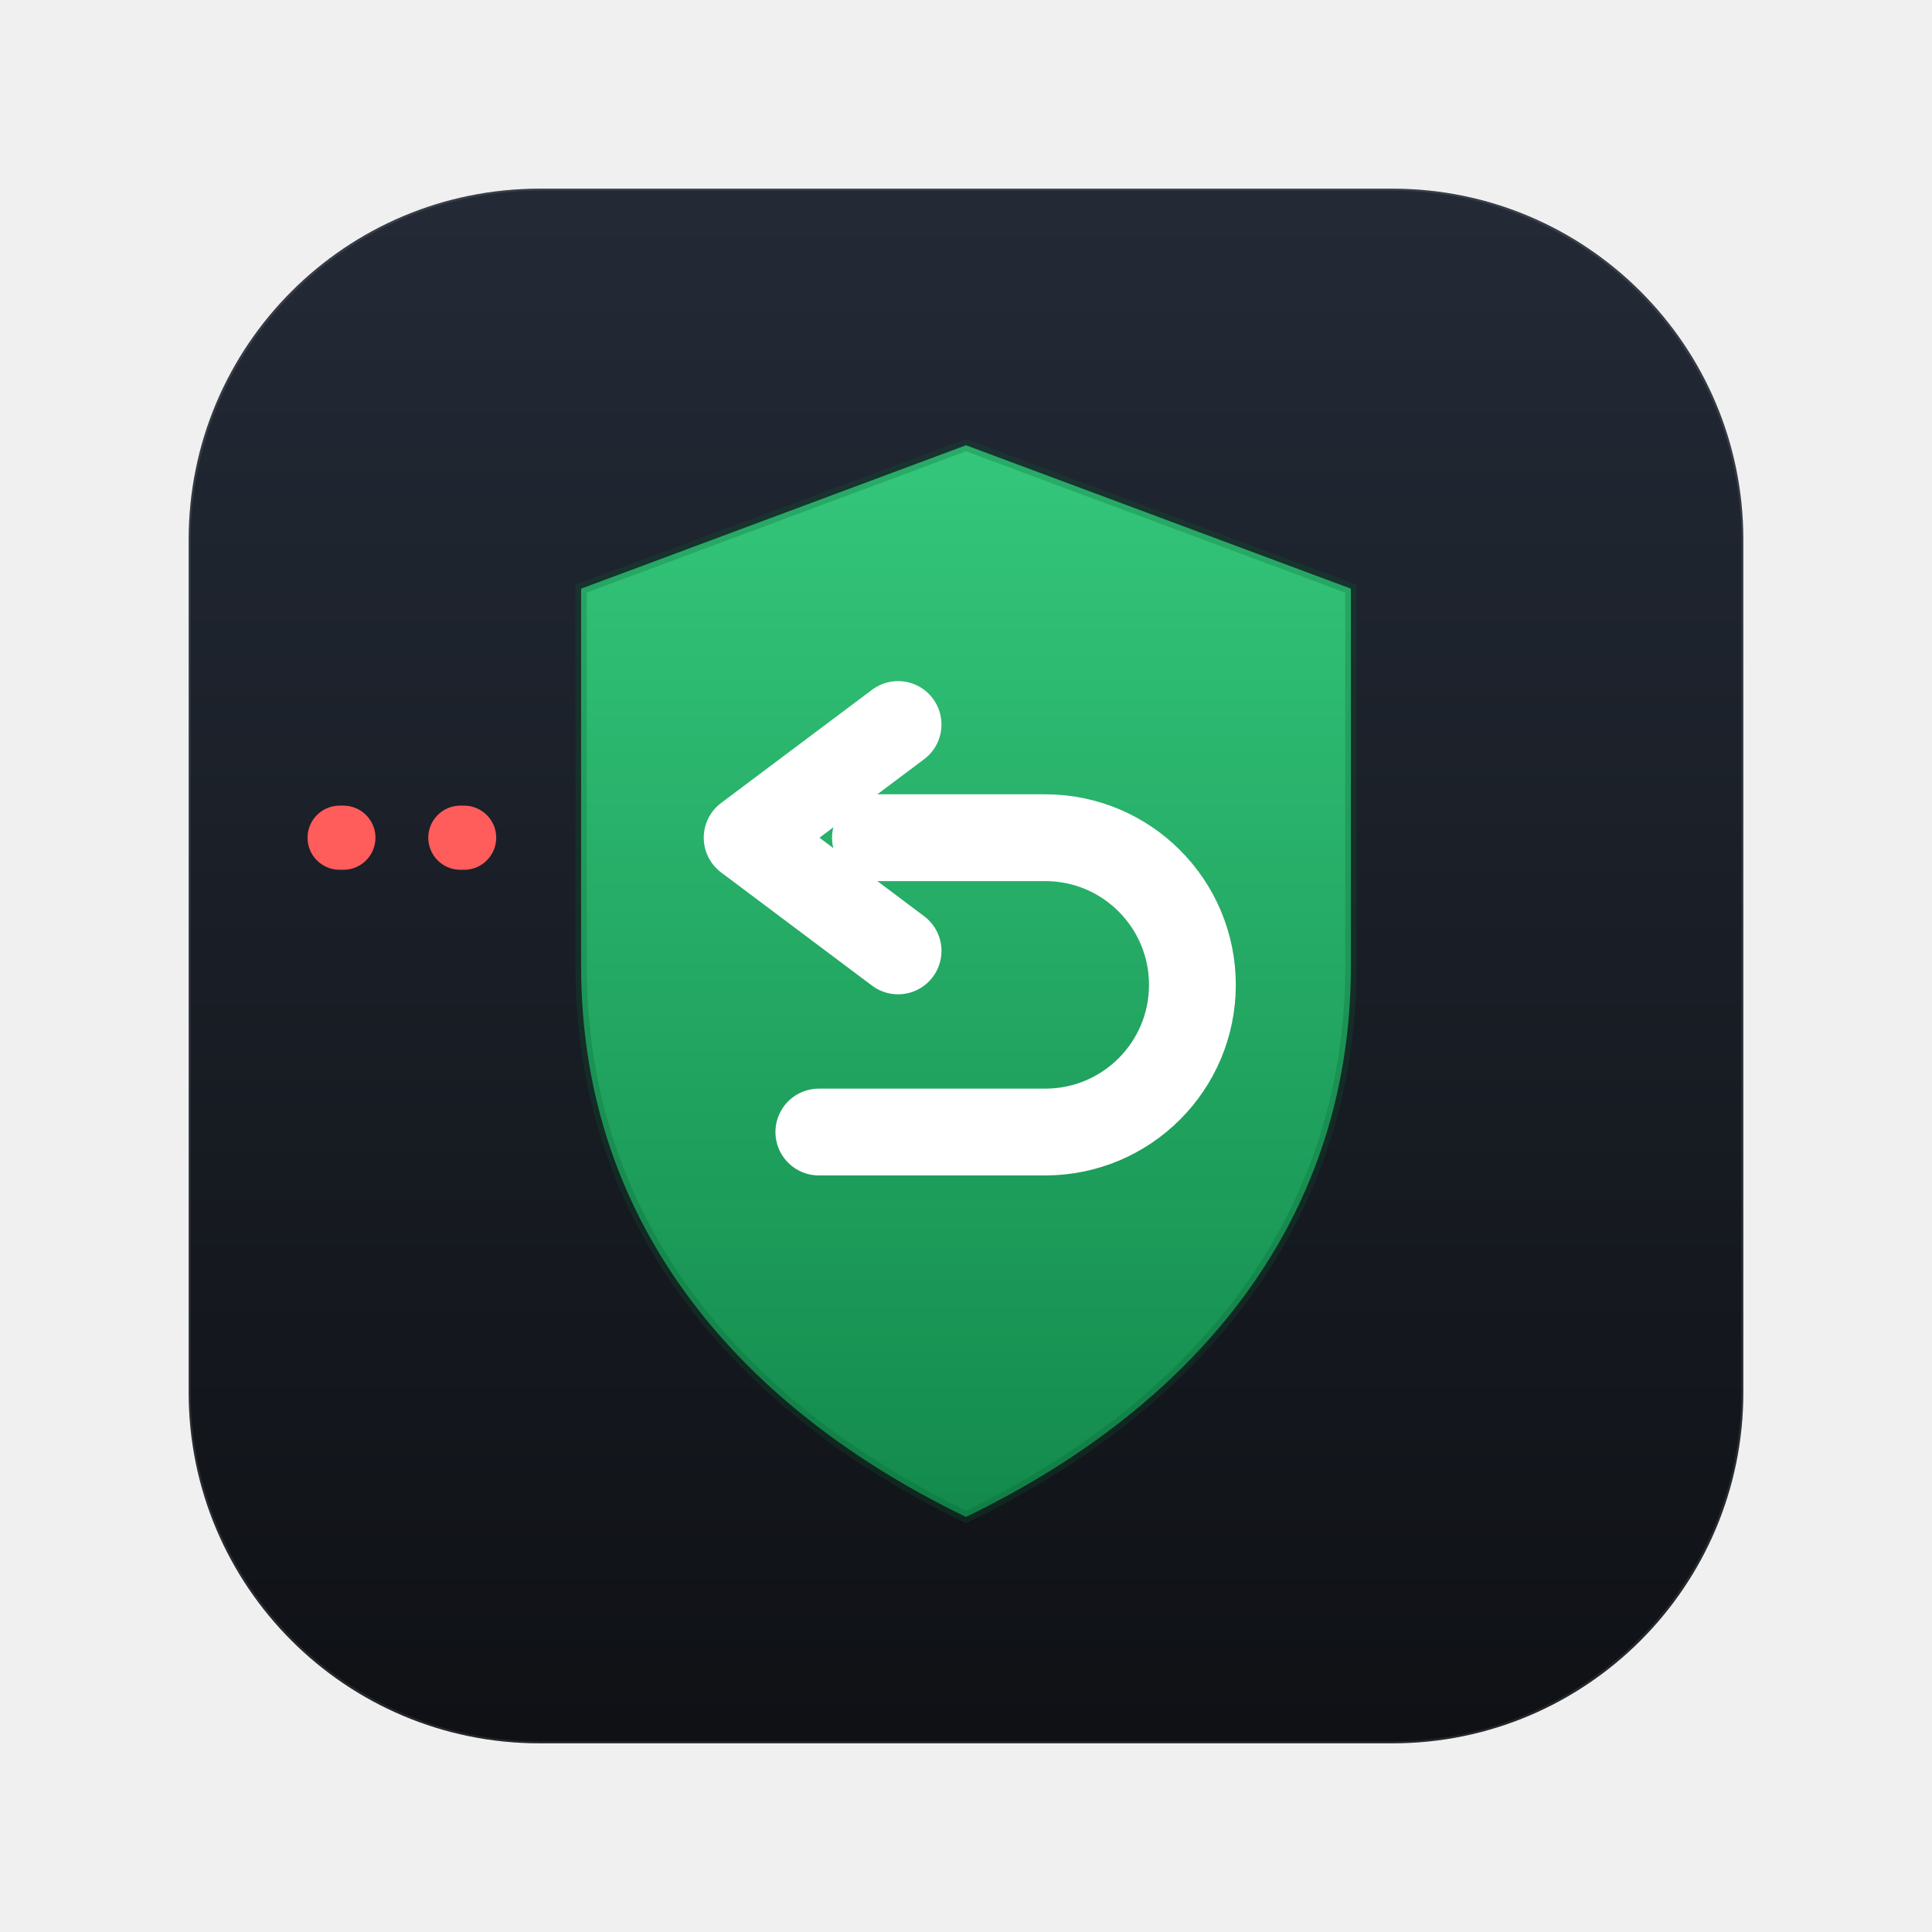
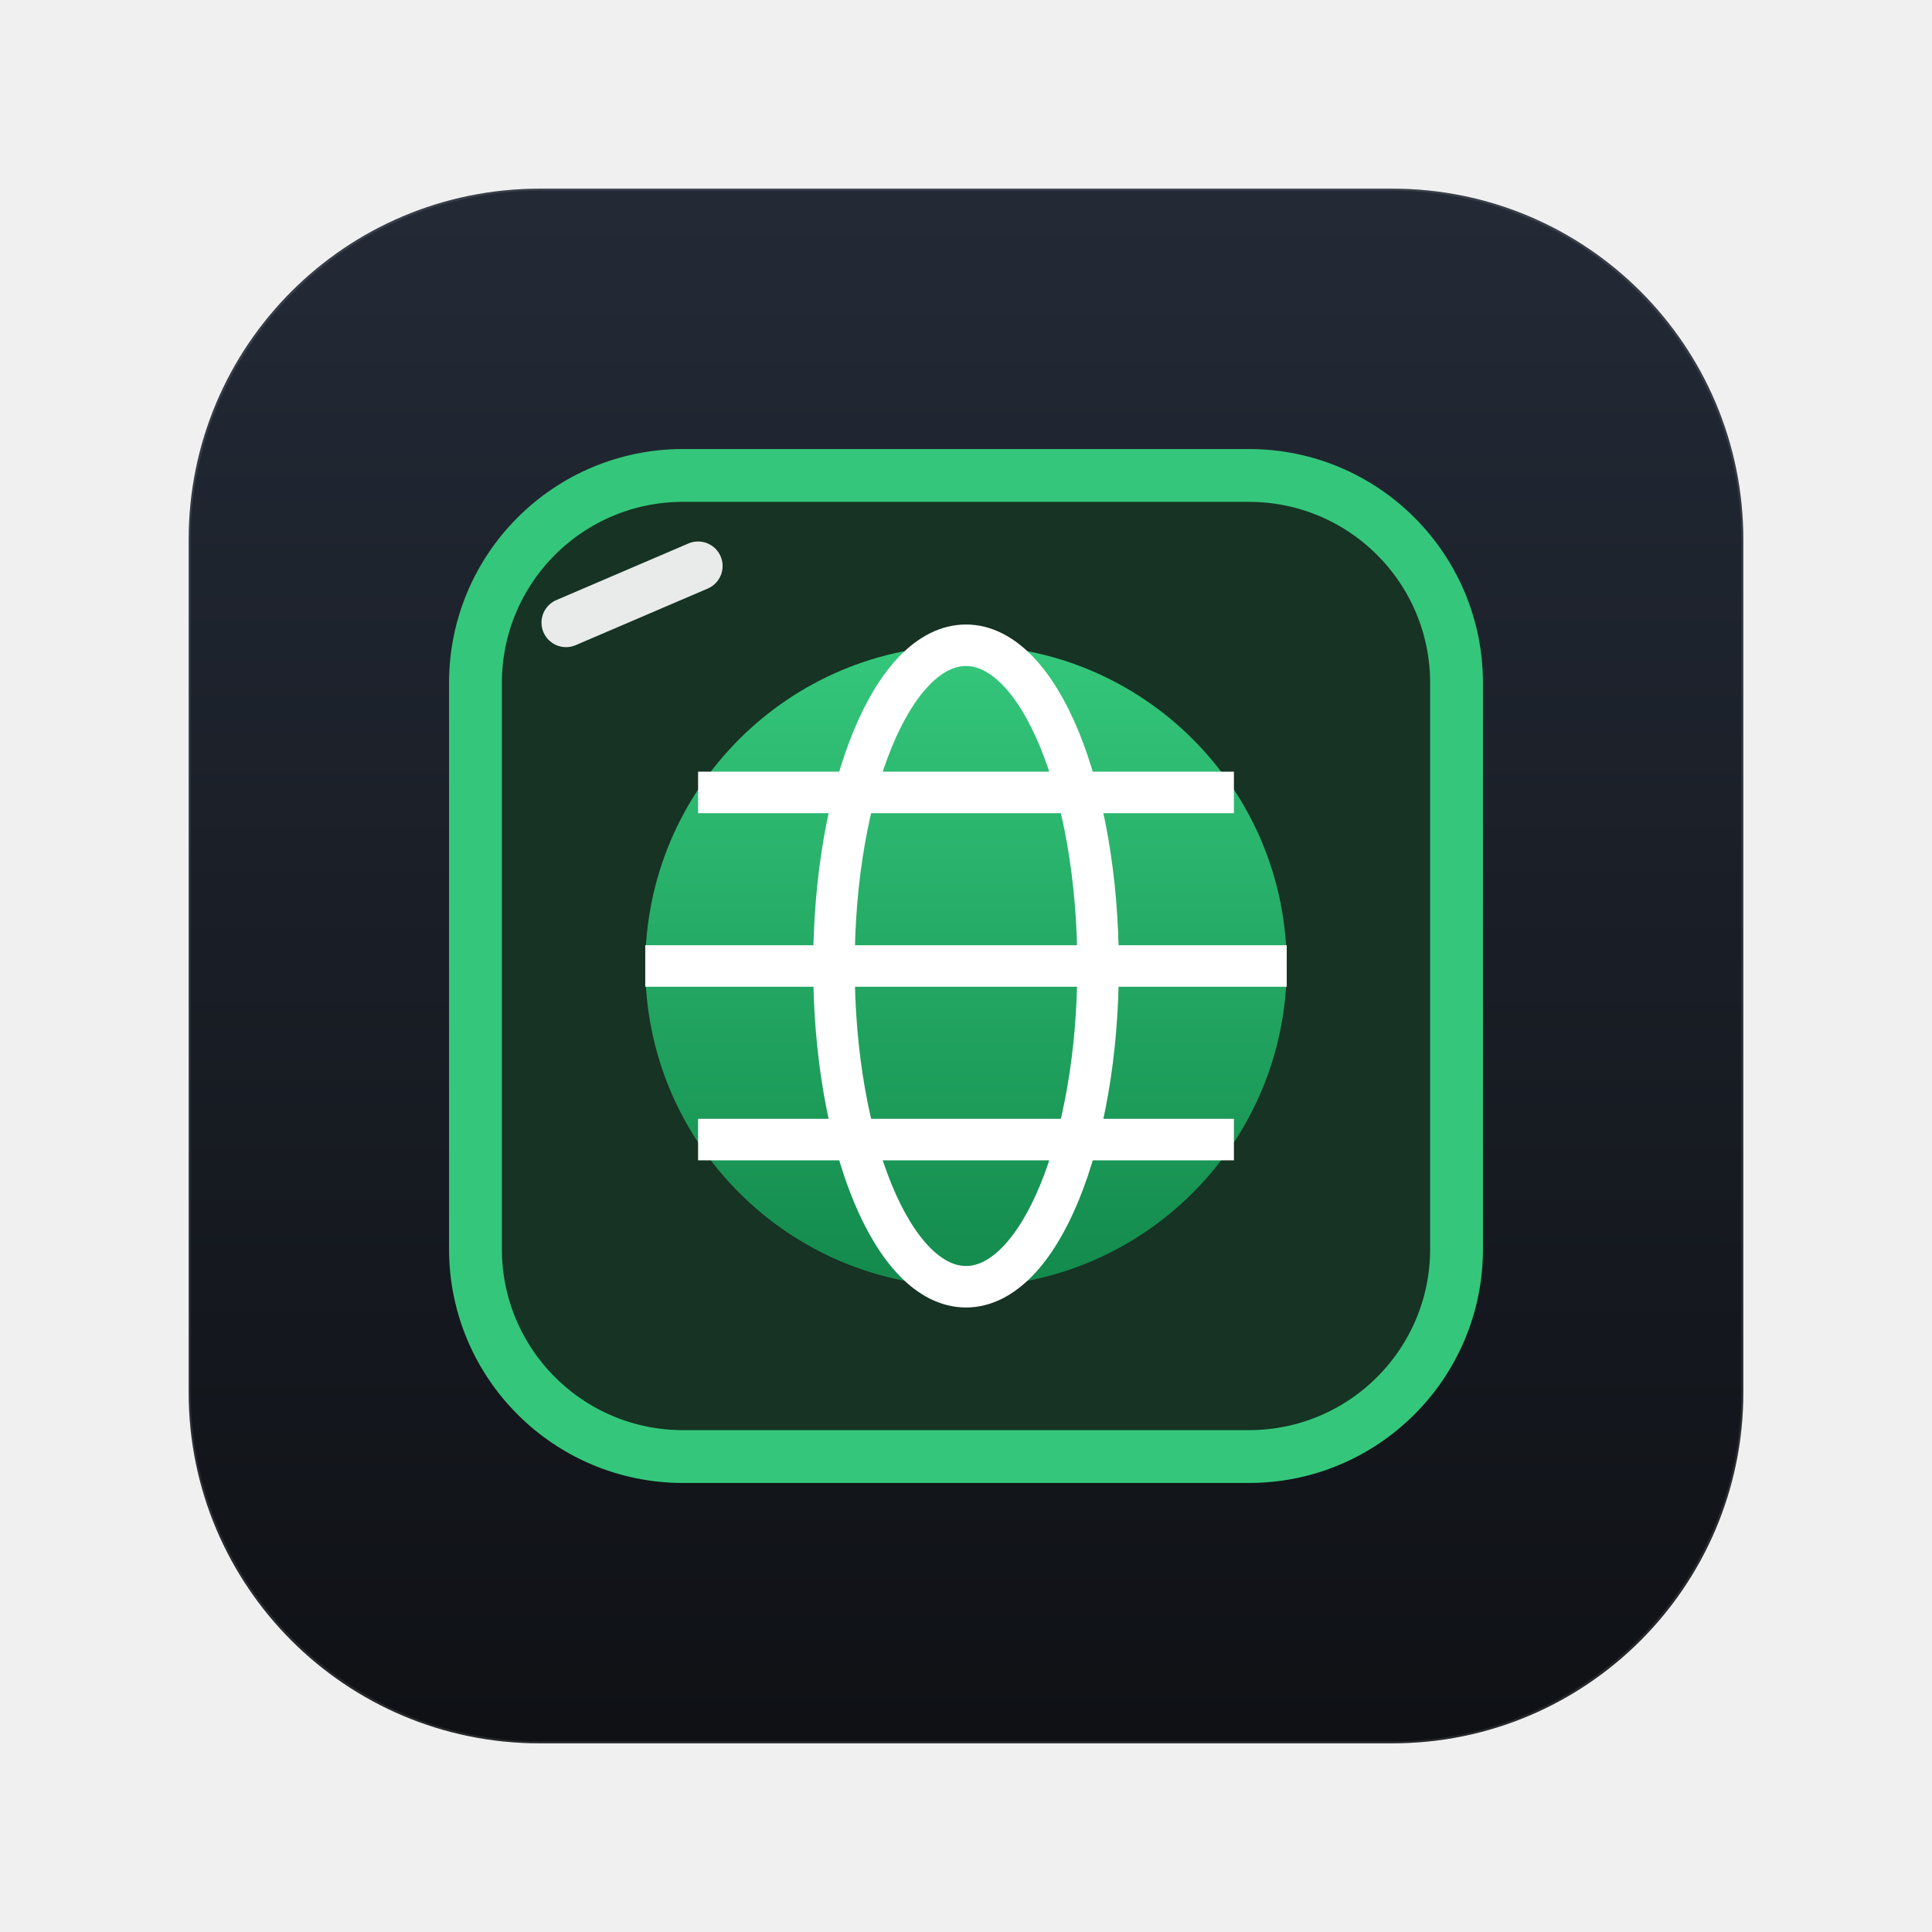
<svg xmlns="http://www.w3.org/2000/svg" viewBox="0 0 1024 1024" width="1024" height="1024">
  <defs>
    <linearGradient id="bg" x1="0" y1="0" x2="0" y2="1">
      <stop offset="0" stop-color="#232a36" />
      <stop offset="1" stop-color="#0f1115" />
    </linearGradient>
-     <linearGradient id="schild" x1="0" y1="0" x2="0" y2="1">
+     <linearGradient id="gr" x1="0" y1="0" x2="0" y2="1">
      <stop offset="0" stop-color="#34c77b" />
      <stop offset="1" stop-color="#138a4c" />
    </linearGradient>
  </defs>
-   <rect x="100" y="100" width="824" height="824" rx="186" fill="url(#bg)" />
-   <rect x="100.5" y="100.5" width="823" height="823" rx="186" fill="none" stroke="#fff" stroke-opacity=".10" />
-   <path d="M180 444 L290 444" stroke="#ff5c5c" stroke-width="34" stroke-linecap="round" stroke-dasharray="2 62" fill="none" />
-   <path d="M512 236 L716 312 V512 C716 652 628 748 512 804 C396 748 308 652 308 512 V312 Z" fill="url(#schild)" />
-   <path d="M512 236 L716 312 V512 C716 652 628 748 512 804 C396 748 308 652 308 512 V312 Z" fill="none" stroke="#0b5c32" stroke-opacity=".25" stroke-width="6" />
-   <path d="M434 600 H554 A78 78 0 0 0 554 444 H464" stroke="#ffffff" stroke-width="46" stroke-linecap="round" stroke-linejoin="round" fill="none" />
-   <path d="M476 384 L396 444 L476 504" stroke="#ffffff" stroke-width="46" stroke-linecap="round" stroke-linejoin="round" fill="none" />
+   <g id="hintergrund">
+     <rect x="100" y="100" width="824" height="824" rx="186" fill="url(#bg)" />
+     <rect x="100.5" y="100.5" width="823" height="823" rx="186" fill="none" stroke="#ffffff1a" />
+   </g>
+   <g id="ebene-glas">
+     <rect x="252" y="252" width="520" height="520" rx="110" fill="#163323" stroke="#34c77b" stroke-width="28" />
+     <path d="M300 330 L370 300" stroke="#fff" stroke-width="26" stroke-linecap="round" opacity=".9" />
+   </g>
+   <g id="ebene-globus">
+     <circle cx="512" cy="512" r="170" fill="url(#gr)" />
+     <ellipse cx="512" cy="512" rx="70" ry="170" fill="none" stroke="#fff" stroke-width="22" />
+     <path d="M342 512 H682 M370 420 H654 M370 604 H654" stroke="#fff" stroke-width="22" fill="none" />
+   </g>
</svg>
